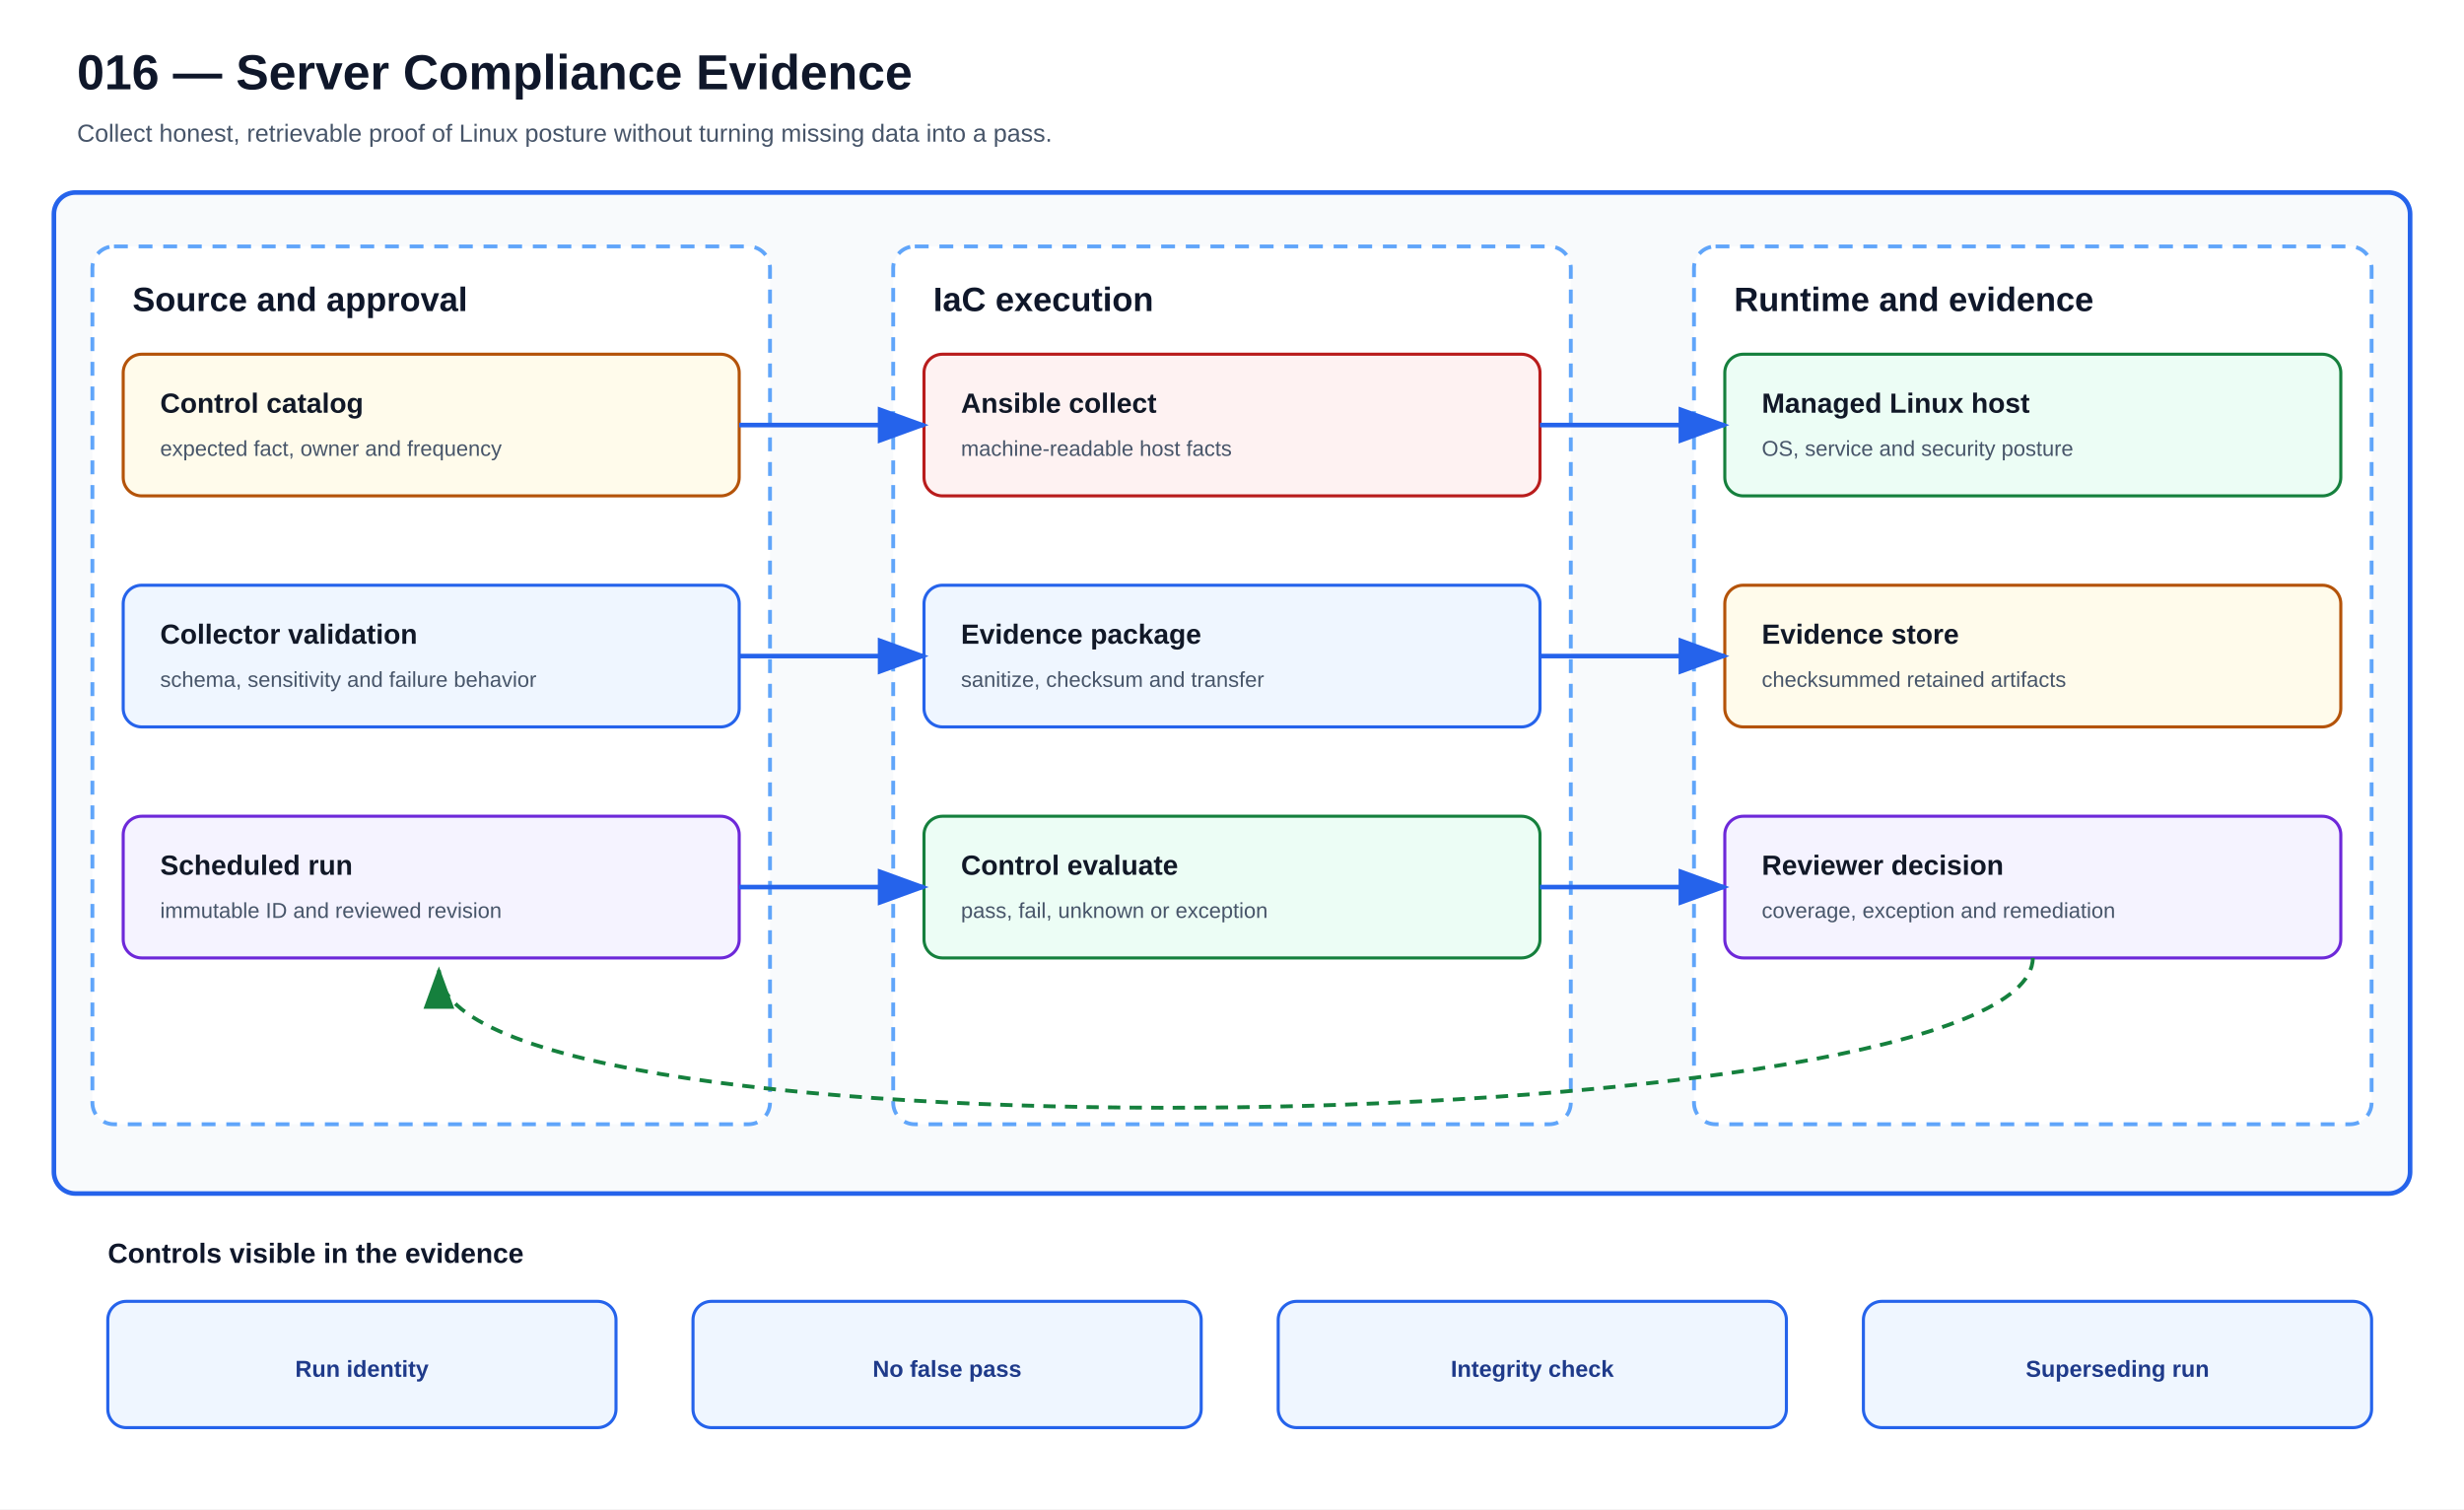
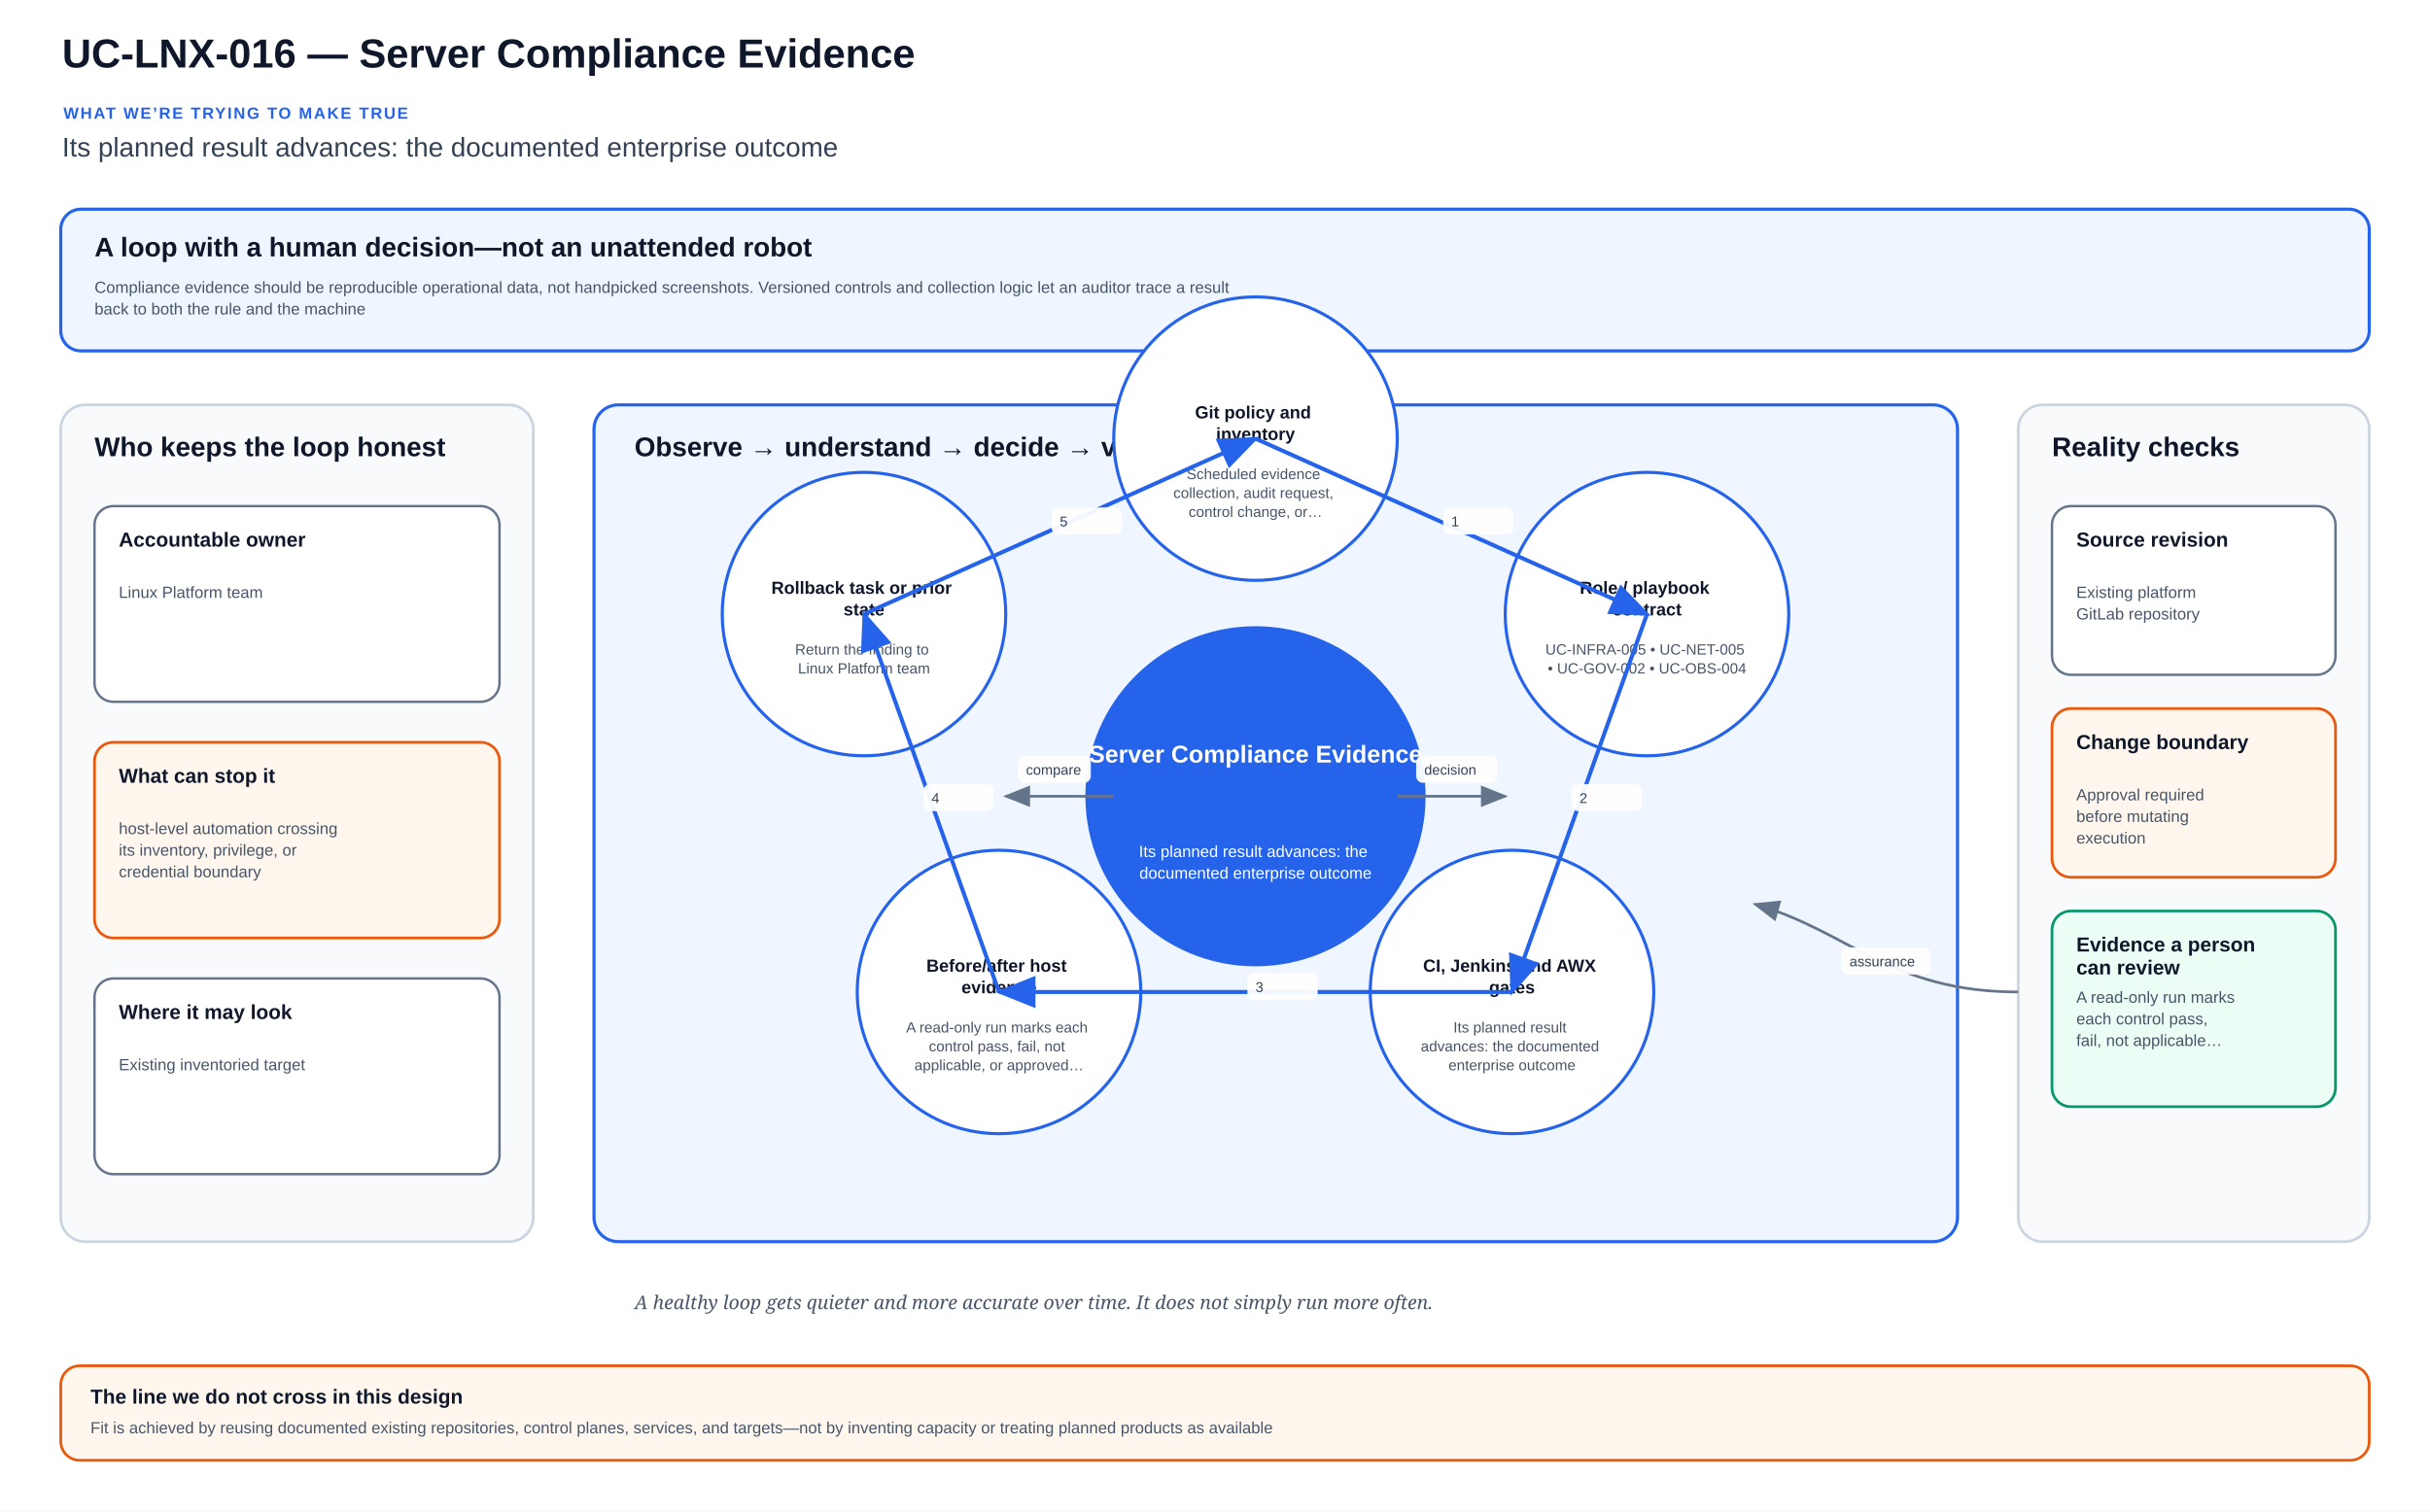
- <svg xmlns="http://www.w3.org/2000/svg" width="1600" height="980" viewBox="0 0 1600 980" role="img" aria-labelledby="title desc">
+ <svg xmlns="http://www.w3.org/2000/svg" width="1800" height="1120" viewBox="0 0 1800 1120" role="img" aria-labelledby="title desc" data-use-case="UC-LNX-016" data-archetype="feedback-loop">
  <defs>
    <style>
- .bg{fill:#ffffff}.frame{fill:#f8fafc;stroke:#2563eb;stroke-width:3}.zone{fill:#ffffff;stroke:#60a5fa;stroke-width:2.5;stroke-dasharray:9 7}.title{font:700 32px Arial,sans-serif;fill:#0f172a}.subtitle{font:16px Arial,sans-serif;fill:#475569}.zoneTitle{font:700 22px Arial,sans-serif;fill:#0f172a}.boxTitle{font:700 18px Arial,sans-serif;fill:#111827}.boxSub{font:14px Arial,sans-serif;fill:#475569}.amber{fill:#fffbeb;stroke:#b45309;stroke-width:2}.blue{fill:#eff6ff;stroke:#2563eb;stroke-width:2}.purple{fill:#f5f3ff;stroke:#6d28d9;stroke-width:2}.red{fill:#fef2f2;stroke:#b91c1c;stroke-width:2}.green{fill:#ecfdf5;stroke:#15803d;stroke-width:2}.flow{stroke:#2563eb;stroke-width:3;fill:none;marker-end:url(#arrow)}.feedback{stroke:#15803d;stroke-width:2.5;stroke-dasharray:8 6;fill:none;marker-end:url(#greenArrow)}.controlTitle{font:700 18px Arial,sans-serif;fill:#0f172a}.control{font:700 15px Arial,sans-serif;fill:#1e3a8a}
+ .bg{fill:#fff}.panel{fill:#f8fafc;stroke:#cbd5e1;stroke-width:2}.accentPanel{fill:#eff6ff;stroke:#2563eb;stroke-width:2.3}.card{fill:#fff;stroke:#64748b;stroke-width:1.8}.accentCard{fill:#fff;stroke:#2563eb;stroke-width:2.4}.goodCard{fill:#ecfdf5;stroke:#059669;stroke-width:2}.warnCard{fill:#fff7ed;stroke:#ea580c;stroke-width:2}.darkCard{fill:#0f172a;stroke:#0f172a;stroke-width:2}.mainTitle{font:700 30px Arial,sans-serif;fill:#0f172a}.kicker{font:700 12px Arial,sans-serif;fill:#2563eb;letter-spacing:1.2px}.quote{font:20px Arial,sans-serif;fill:#334155}.section{font:700 20px Arial,sans-serif;fill:#0f172a}.sectionSub{font:12px Arial,sans-serif;fill:#64748b}.cardTitle{font:700 15px Arial,sans-serif;fill:#0f172a}.body{font:12px Arial,sans-serif;fill:#475569}.inverseTitle{font:700 15px Arial,sans-serif;fill:#fff}.inverseBody{font:12px Arial,sans-serif;fill:#e2e8f0}.badge{fill:#2563eb}.badgeText{font:700 13px Arial,sans-serif;fill:#fff}.arrow{stroke:#2563eb;stroke-width:3;fill:none;marker-end:url(#arrow)}.thinArrow{stroke:#64748b;stroke-width:2;fill:none;marker-end:url(#grayArrow)}.feedback{stroke:#ea580c;stroke-width:2.7;stroke-dasharray:8 6;fill:none;marker-end:url(#orangeArrow)}.label{fill:#fff;opacity:.94}.edgeText{font:10.5px Arial,sans-serif;fill:#334155}.lane{fill:none;stroke:#94a3b8;stroke-width:1.8;stroke-dasharray:7 6}.decision{fill:#fff;stroke:#2563eb;stroke-width:2.5}.small{font:11px Arial,sans-serif;fill:#64748b}.note{font:italic 14px Georgia,serif;fill:#475569}.hub{fill:#2563eb;stroke:#2563eb;stroke-width:2}.hubTitle{font:700 18px Arial,sans-serif;fill:#fff}.hubBody{font:12px Arial,sans-serif;fill:#fff}.zone{fill:#eff6ff;stroke:#2563eb;stroke-width:2}.nodeCircle{fill:#fff;stroke:#2563eb;stroke-width:2.3}.nodeTitle{font:700 13px Arial,sans-serif;fill:#0f172a}.nodeBody{font:11px Arial,sans-serif;fill:#475569}
</style>
-     <marker id="arrow" markerWidth="12" markerHeight="12" refX="10" refY="4" orient="auto">
-       <path d="M0,0 L0,8 L11,4 z" fill="#2563eb" />
+     <marker id="arrow" markerWidth="11" markerHeight="11" refX="9" refY="4" orient="auto">
+       <path d="M0 0L0 8L10 4z" fill="#2563eb" />
    </marker>
-     <marker id="greenArrow" markerWidth="12" markerHeight="12" refX="10" refY="4" orient="auto">
-       <path d="M0,0 L0,8 L11,4 z" fill="#15803d" />
+     <marker id="grayArrow" markerWidth="11" markerHeight="11" refX="9" refY="4" orient="auto">
+       <path d="M0 0L0 8L10 4z" fill="#64748b" />
+     </marker>
+     <marker id="orangeArrow" markerWidth="11" markerHeight="11" refX="9" refY="4" orient="auto">
+       <path d="M0 0L0 8L10 4z" fill="#ea580c" />
    </marker>
  </defs>
-   <rect class="bg" width="1600" height="980" />
-   <text class="title" x="50" y="58">016 — Server Compliance Evidence</text>
-   <text class="subtitle" x="50" y="92">Collect honest, retrievable proof of Linux posture without turning missing data into a pass.</text>
-   <rect class="frame" x="35" y="125" width="1530" height="650" rx="14" />
-   <rect class="zone" x="60" y="160" width="440" height="570" rx="14" />
-   <rect class="zone" x="580" y="160" width="440" height="570" rx="14" />
-   <rect class="zone" x="1100" y="160" width="440" height="570" rx="14" />
-   <text class="zoneTitle" x="86" y="202">Source and approval</text>
-   <text class="zoneTitle" x="606" y="202">IaC execution</text>
-   <text class="zoneTitle" x="1126" y="202">Runtime and evidence</text>
-   <rect class="amber" x="80" y="230" width="400" height="92" rx="12" />
-   <text class="boxTitle" x="104" y="268">Control catalog</text>
-   <text class="boxSub" x="104" y="296">expected fact, owner and frequency</text>
-   <rect class="blue" x="80" y="380" width="400" height="92" rx="12" />
-   <text class="boxTitle" x="104" y="418">Collector validation</text>
-   <text class="boxSub" x="104" y="446">schema, sensitivity and failure behavior</text>
-   <rect class="purple" x="80" y="530" width="400" height="92" rx="12" />
-   <text class="boxTitle" x="104" y="568">Scheduled run</text>
-   <text class="boxSub" x="104" y="596">immutable ID and reviewed revision</text>
-   <rect class="red" x="600" y="230" width="400" height="92" rx="12" />
-   <text class="boxTitle" x="624" y="268">Ansible collect</text>
-   <text class="boxSub" x="624" y="296">machine-readable host facts</text>
-   <rect class="blue" x="600" y="380" width="400" height="92" rx="12" />
-   <text class="boxTitle" x="624" y="418">Evidence package</text>
-   <text class="boxSub" x="624" y="446">sanitize, checksum and transfer</text>
-   <rect class="green" x="600" y="530" width="400" height="92" rx="12" />
-   <text class="boxTitle" x="624" y="568">Control evaluate</text>
-   <text class="boxSub" x="624" y="596">pass, fail, unknown or exception</text>
-   <rect class="green" x="1120" y="230" width="400" height="92" rx="12" />
-   <text class="boxTitle" x="1144" y="268">Managed Linux host</text>
-   <text class="boxSub" x="1144" y="296">OS, service and security posture</text>
-   <rect class="amber" x="1120" y="380" width="400" height="92" rx="12" />
-   <text class="boxTitle" x="1144" y="418">Evidence store</text>
-   <text class="boxSub" x="1144" y="446">checksummed retained artifacts</text>
-   <rect class="purple" x="1120" y="530" width="400" height="92" rx="12" />
-   <text class="boxTitle" x="1144" y="568">Reviewer decision</text>
-   <text class="boxSub" x="1144" y="596">coverage, exception and remediation</text>
-   <path class="flow" d="M480 276 L600 276" />
-   <path class="flow" d="M480 426 L600 426" />
-   <path class="flow" d="M480 576 L600 576" />
-   <path class="flow" d="M1000 276 L1120 276" />
-   <path class="flow" d="M1000 426 L1120 426" />
-   <path class="flow" d="M1000 576 L1120 576" />
-   <path class="feedback" d="M1320 622 C1320 740 285 760 285 630" />
-   <text class="controlTitle" x="70" y="820">Controls visible in the evidence</text>
-   <rect class="blue" x="70" y="845" width="330" height="82" rx="12" />
-   <text class="control" x="235" y="894" text-anchor="middle">Run identity</text>
-   <rect class="blue" x="450" y="845" width="330" height="82" rx="12" />
-   <text class="control" x="615" y="894" text-anchor="middle">No false pass</text>
-   <rect class="blue" x="830" y="845" width="330" height="82" rx="12" />
-   <text class="control" x="995" y="894" text-anchor="middle">Integrity check</text>
-   <rect class="blue" x="1210" y="845" width="330" height="82" rx="12" />
-   <text class="control" x="1375" y="894" text-anchor="middle">Superseding run</text>
+   <rect class="bg" width="1800" height="1120" />
+   <text class="mainTitle" x="46" y="50">
+     <tspan x="46" dy="0">UC-LNX-016 — Server Compliance Evidence</tspan>
+   </text>
+   <text class="kicker" x="47" y="88">WHAT WE’RE TRYING TO MAKE TRUE</text>
+   <text class="quote" x="46" y="116" text-anchor="start">
+     <tspan x="46" dy="0">Its planned result advances: the documented enterprise outcome</tspan>
+   </text>
+   <rect class="accentPanel" x="45" y="155" width="1710" height="105" rx="15" />
+   <text class="section" x="70" y="190">A loop with a human decision—not an unattended robot</text>
+   <text class="body" x="70" y="217" text-anchor="start">
+     <tspan x="70" dy="0">Compliance evidence should be reproducible operational data, not handpicked screenshots. Versioned controls and collection logic let an auditor trace a result</tspan>
+     <tspan x="70" dy="16">back to both the rule and the machine</tspan>
+   </text>
+   <rect class="panel" x="45" y="300" width="350" height="620" rx="18" />
+   <text class="section" x="70" y="338">Who keeps the loop honest</text>
+   <rect class="card" x="70" y="375" width="300" height="145" rx="14" />
+   <text class="cardTitle" x="88" y="405" text-anchor="start">
+     <tspan x="88" dy="0">Accountable owner</tspan>
+   </text>
+   <text class="body" x="88" y="443" text-anchor="start">
+     <tspan x="88" dy="0">Linux Platform team</tspan>
+   </text>
+   <rect class="warnCard" x="70" y="550" width="300" height="145" rx="14" />
+   <text class="cardTitle" x="88" y="580" text-anchor="start">
+     <tspan x="88" dy="0">What can stop it</tspan>
+   </text>
+   <text class="body" x="88" y="618" text-anchor="start">
+     <tspan x="88" dy="0">host-level automation crossing</tspan>
+     <tspan x="88" dy="16">its inventory, privilege, or</tspan>
+     <tspan x="88" dy="16">credential boundary</tspan>
+   </text>
+   <rect class="card" x="70" y="725" width="300" height="145" rx="14" />
+   <text class="cardTitle" x="88" y="755" text-anchor="start">
+     <tspan x="88" dy="0">Where it may look</tspan>
+   </text>
+   <text class="body" x="88" y="793" text-anchor="start">
+     <tspan x="88" dy="0">Existing inventoried target</tspan>
+   </text>
+   <rect class="accentPanel" x="440" y="300" width="1010" height="620" rx="18" />
+   <text class="section" x="470" y="338">Observe → understand → decide → verify → learn</text>
+   <circle class="hub" cx="930" cy="590" r="125" />
+   <text class="hubTitle" x="930" y="565" text-anchor="middle">
+     <tspan x="930" dy="0">Server Compliance Evidence</tspan>
+   </text>
+   <text class="hubBody" x="930" y="635" text-anchor="middle">
+     <tspan x="930" dy="0">Its planned result advances: the</tspan>
+     <tspan x="930" dy="16">documented enterprise outcome</tspan>
+   </text>
+   <circle class="nodeCircle" cx="930" cy="325" r="105" />
+   <text class="nodeTitle" x="930" y="310" text-anchor="middle">
+     <tspan x="930" dy="0">Git policy and</tspan>
+     <tspan x="930" dy="16">inventory</tspan>
+   </text>
+   <text class="nodeBody" x="930" y="355" text-anchor="middle">
+     <tspan x="930" dy="0">Scheduled evidence</tspan>
+     <tspan x="930" dy="14">collection, audit request,</tspan>
+     <tspan x="930" dy="14">control change, or…</tspan>
+   </text>
+   <circle class="nodeCircle" cx="1220" cy="455" r="105" />
+   <text class="nodeTitle" x="1220" y="440" text-anchor="middle">
+     <tspan x="1220" dy="0">Role / playbook</tspan>
+     <tspan x="1220" dy="16">contract</tspan>
+   </text>
+   <text class="nodeBody" x="1220" y="485" text-anchor="middle">
+     <tspan x="1220" dy="0">UC-INFRA-005 • UC-NET-005</tspan>
+     <tspan x="1220" dy="14">• UC-GOV-002 • UC-OBS-004</tspan>
+   </text>
+   <circle class="nodeCircle" cx="1120" cy="735" r="105" />
+   <text class="nodeTitle" x="1120" y="720" text-anchor="middle">
+     <tspan x="1120" dy="0">CI, Jenkins and AWX</tspan>
+     <tspan x="1120" dy="16">gates</tspan>
+   </text>
+   <text class="nodeBody" x="1120" y="765" text-anchor="middle">
+     <tspan x="1120" dy="0">Its planned result</tspan>
+     <tspan x="1120" dy="14">advances: the documented</tspan>
+     <tspan x="1120" dy="14">enterprise outcome</tspan>
+   </text>
+   <circle class="nodeCircle" cx="740" cy="735" r="105" />
+   <text class="nodeTitle" x="740" y="720" text-anchor="middle">
+     <tspan x="740" dy="0">Before/after host</tspan>
+     <tspan x="740" dy="16">evidence</tspan>
+   </text>
+   <text class="nodeBody" x="740" y="765" text-anchor="middle">
+     <tspan x="740" dy="0">A read-only run marks each</tspan>
+     <tspan x="740" dy="14">control pass, fail, not</tspan>
+     <tspan x="740" dy="14">applicable, or approved…</tspan>
+   </text>
+   <circle class="nodeCircle" cx="640" cy="455" r="105" />
+   <text class="nodeTitle" x="640" y="440" text-anchor="middle">
+     <tspan x="640" dy="0">Rollback task or prior</tspan>
+     <tspan x="640" dy="16">state</tspan>
+   </text>
+   <text class="nodeBody" x="640" y="485" text-anchor="middle">
+     <tspan x="640" dy="0">Return the finding to</tspan>
+     <tspan x="640" dy="14">Linux Platform team</tspan>
+   </text>
+   <path class="arrow" d="M930 325 L1220 455" />
+   <rect class="label" x="1069" y="376" width="52" height="20" rx="5" />
+   <text class="edgeText" x="1075" y="390">1</text>
+   <path class="arrow" d="M1220 455 L1120 735" />
+   <rect class="label" x="1164" y="581" width="52" height="20" rx="5" />
+   <text class="edgeText" x="1170" y="595">2</text>
+   <path class="arrow" d="M1120 735 L740 735" />
+   <rect class="label" x="924" y="721" width="52" height="20" rx="5" />
+   <text class="edgeText" x="930" y="735">3</text>
+   <path class="arrow" d="M740 735 L640 455" />
+   <rect class="label" x="684" y="581" width="52" height="20" rx="5" />
+   <text class="edgeText" x="690" y="595">4</text>
+   <path class="arrow" d="M640 455 L930 325" />
+   <rect class="label" x="779" y="376" width="52" height="20" rx="5" />
+   <text class="edgeText" x="785" y="390">5</text>
+   <path class="thinArrow" d="M825 590 L745 590" />
+   <rect class="label" x="754" y="560" width="54" height="20" rx="5" />
+   <text class="edgeText" x="760" y="574">compare</text>
+   <path class="thinArrow" d="M1035 590 L1115 590" />
+   <rect class="label" x="1049" y="560" width="60" height="20" rx="5" />
+   <text class="edgeText" x="1055" y="574">decision</text>
+   <rect class="panel" x="1495" y="300" width="260" height="620" rx="18" />
+   <text class="section" x="1520" y="338">Reality checks</text>
+   <rect class="card" x="1520" y="375" width="210" height="125" rx="14" />
+   <text class="cardTitle" x="1538" y="405" text-anchor="start">
+     <tspan x="1538" dy="0">Source revision</tspan>
+   </text>
+   <text class="body" x="1538" y="443" text-anchor="start">
+     <tspan x="1538" dy="0">Existing platform</tspan>
+     <tspan x="1538" dy="16">GitLab repository</tspan>
+   </text>
+   <rect class="warnCard" x="1520" y="525" width="210" height="125" rx="14" />
+   <text class="cardTitle" x="1538" y="555" text-anchor="start">
+     <tspan x="1538" dy="0">Change boundary</tspan>
+   </text>
+   <text class="body" x="1538" y="593" text-anchor="start">
+     <tspan x="1538" dy="0">Approval required</tspan>
+     <tspan x="1538" dy="16">before mutating</tspan>
+     <tspan x="1538" dy="16">execution</tspan>
+   </text>
+   <rect class="goodCard" x="1520" y="675" width="210" height="145" rx="14" />
+   <text class="cardTitle" x="1538" y="705" text-anchor="start">
+     <tspan x="1538" dy="0">Evidence a person</tspan>
+     <tspan x="1538" dy="17">can review</tspan>
+   </text>
+   <text class="body" x="1538" y="743" text-anchor="start">
+     <tspan x="1538" dy="0">A read-only run marks</tspan>
+     <tspan x="1538" dy="16">each control pass,</tspan>
+     <tspan x="1538" dy="16">fail, not applicable…</tspan>
+   </text>
+   <path class="thinArrow" d="M1495 735 C1400 735 1370 690 1300 670" />
+   <rect class="label" x="1364" y="702" width="66" height="20" rx="5" />
+   <text class="edgeText" x="1370" y="716">assurance</text>
+   <text class="note" x="470" y="970">A healthy loop gets quieter and more accurate over time. It does not simply run more often.</text>
+   <rect class="warnCard" x="45" y="1012" width="1710" height="70" rx="14" />
+   <text class="cardTitle" x="67" y="1040">The line we do not cross in this design</text>
+   <text class="body" x="67" y="1062" text-anchor="start">
+     <tspan x="67" dy="0">Fit is achieved by reusing documented existing repositories, control planes, services, and targets—not by inventing capacity or treating planned products as available</tspan>
+   </text>
</svg>
